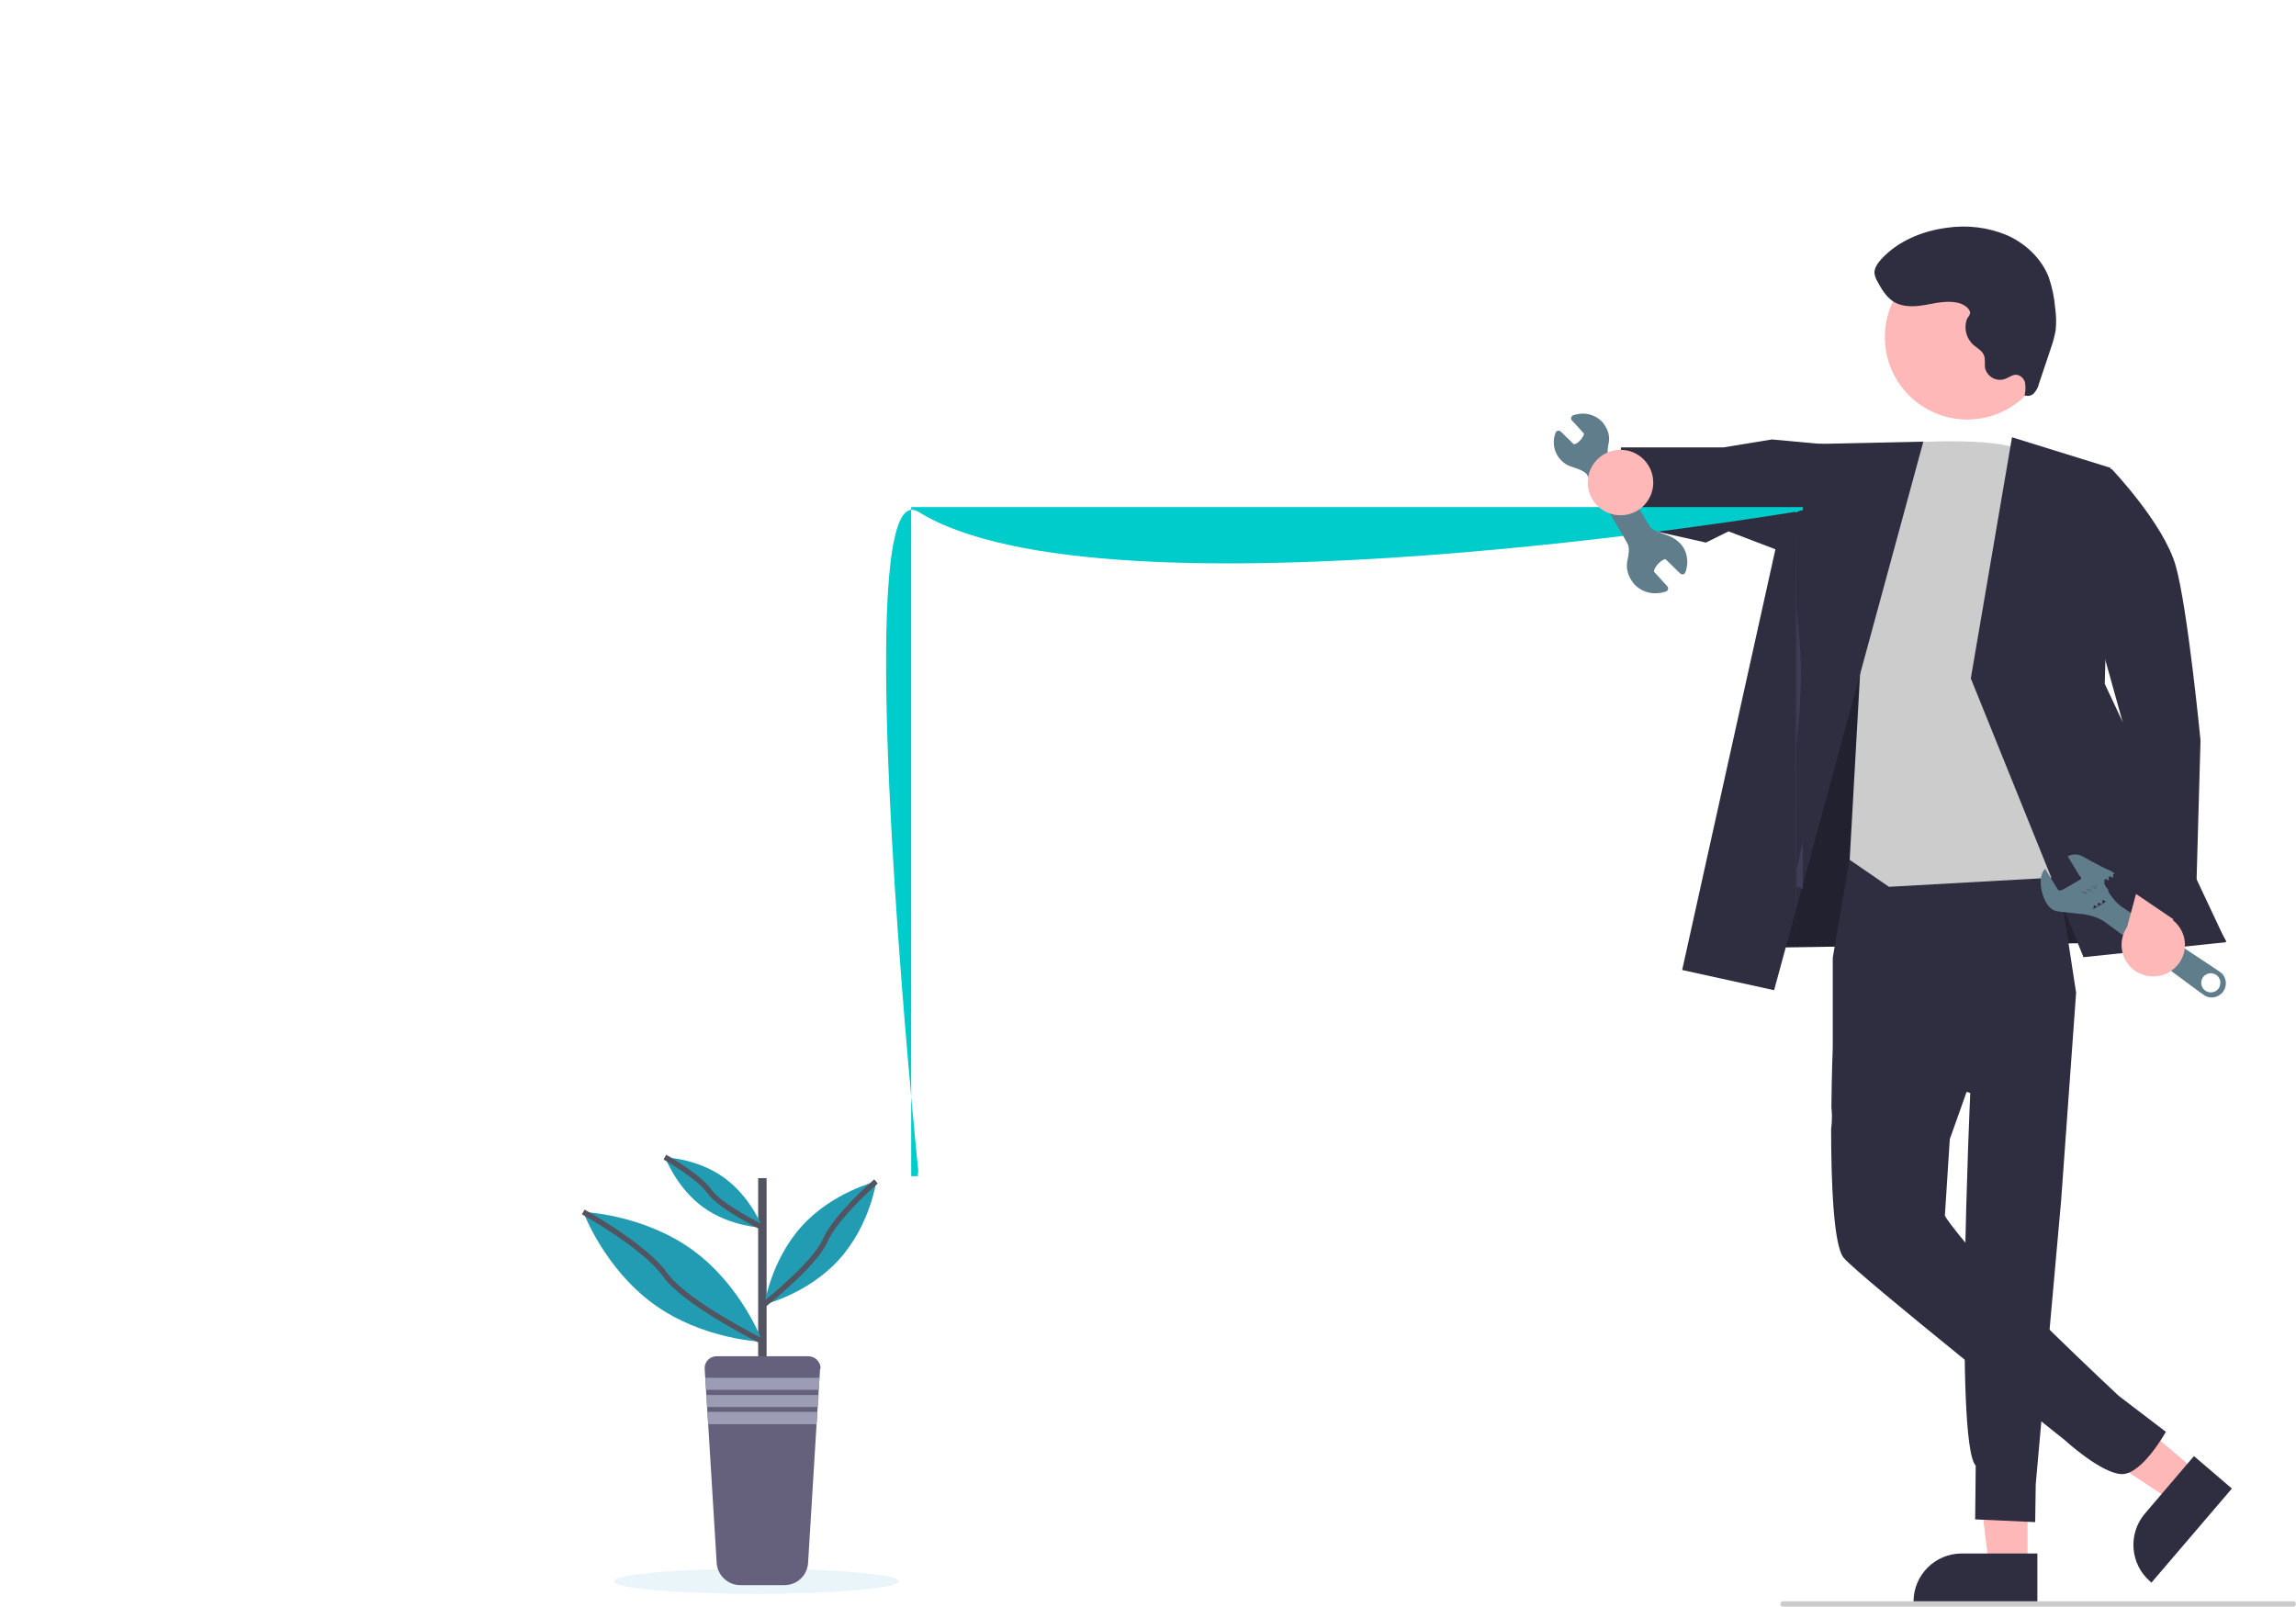
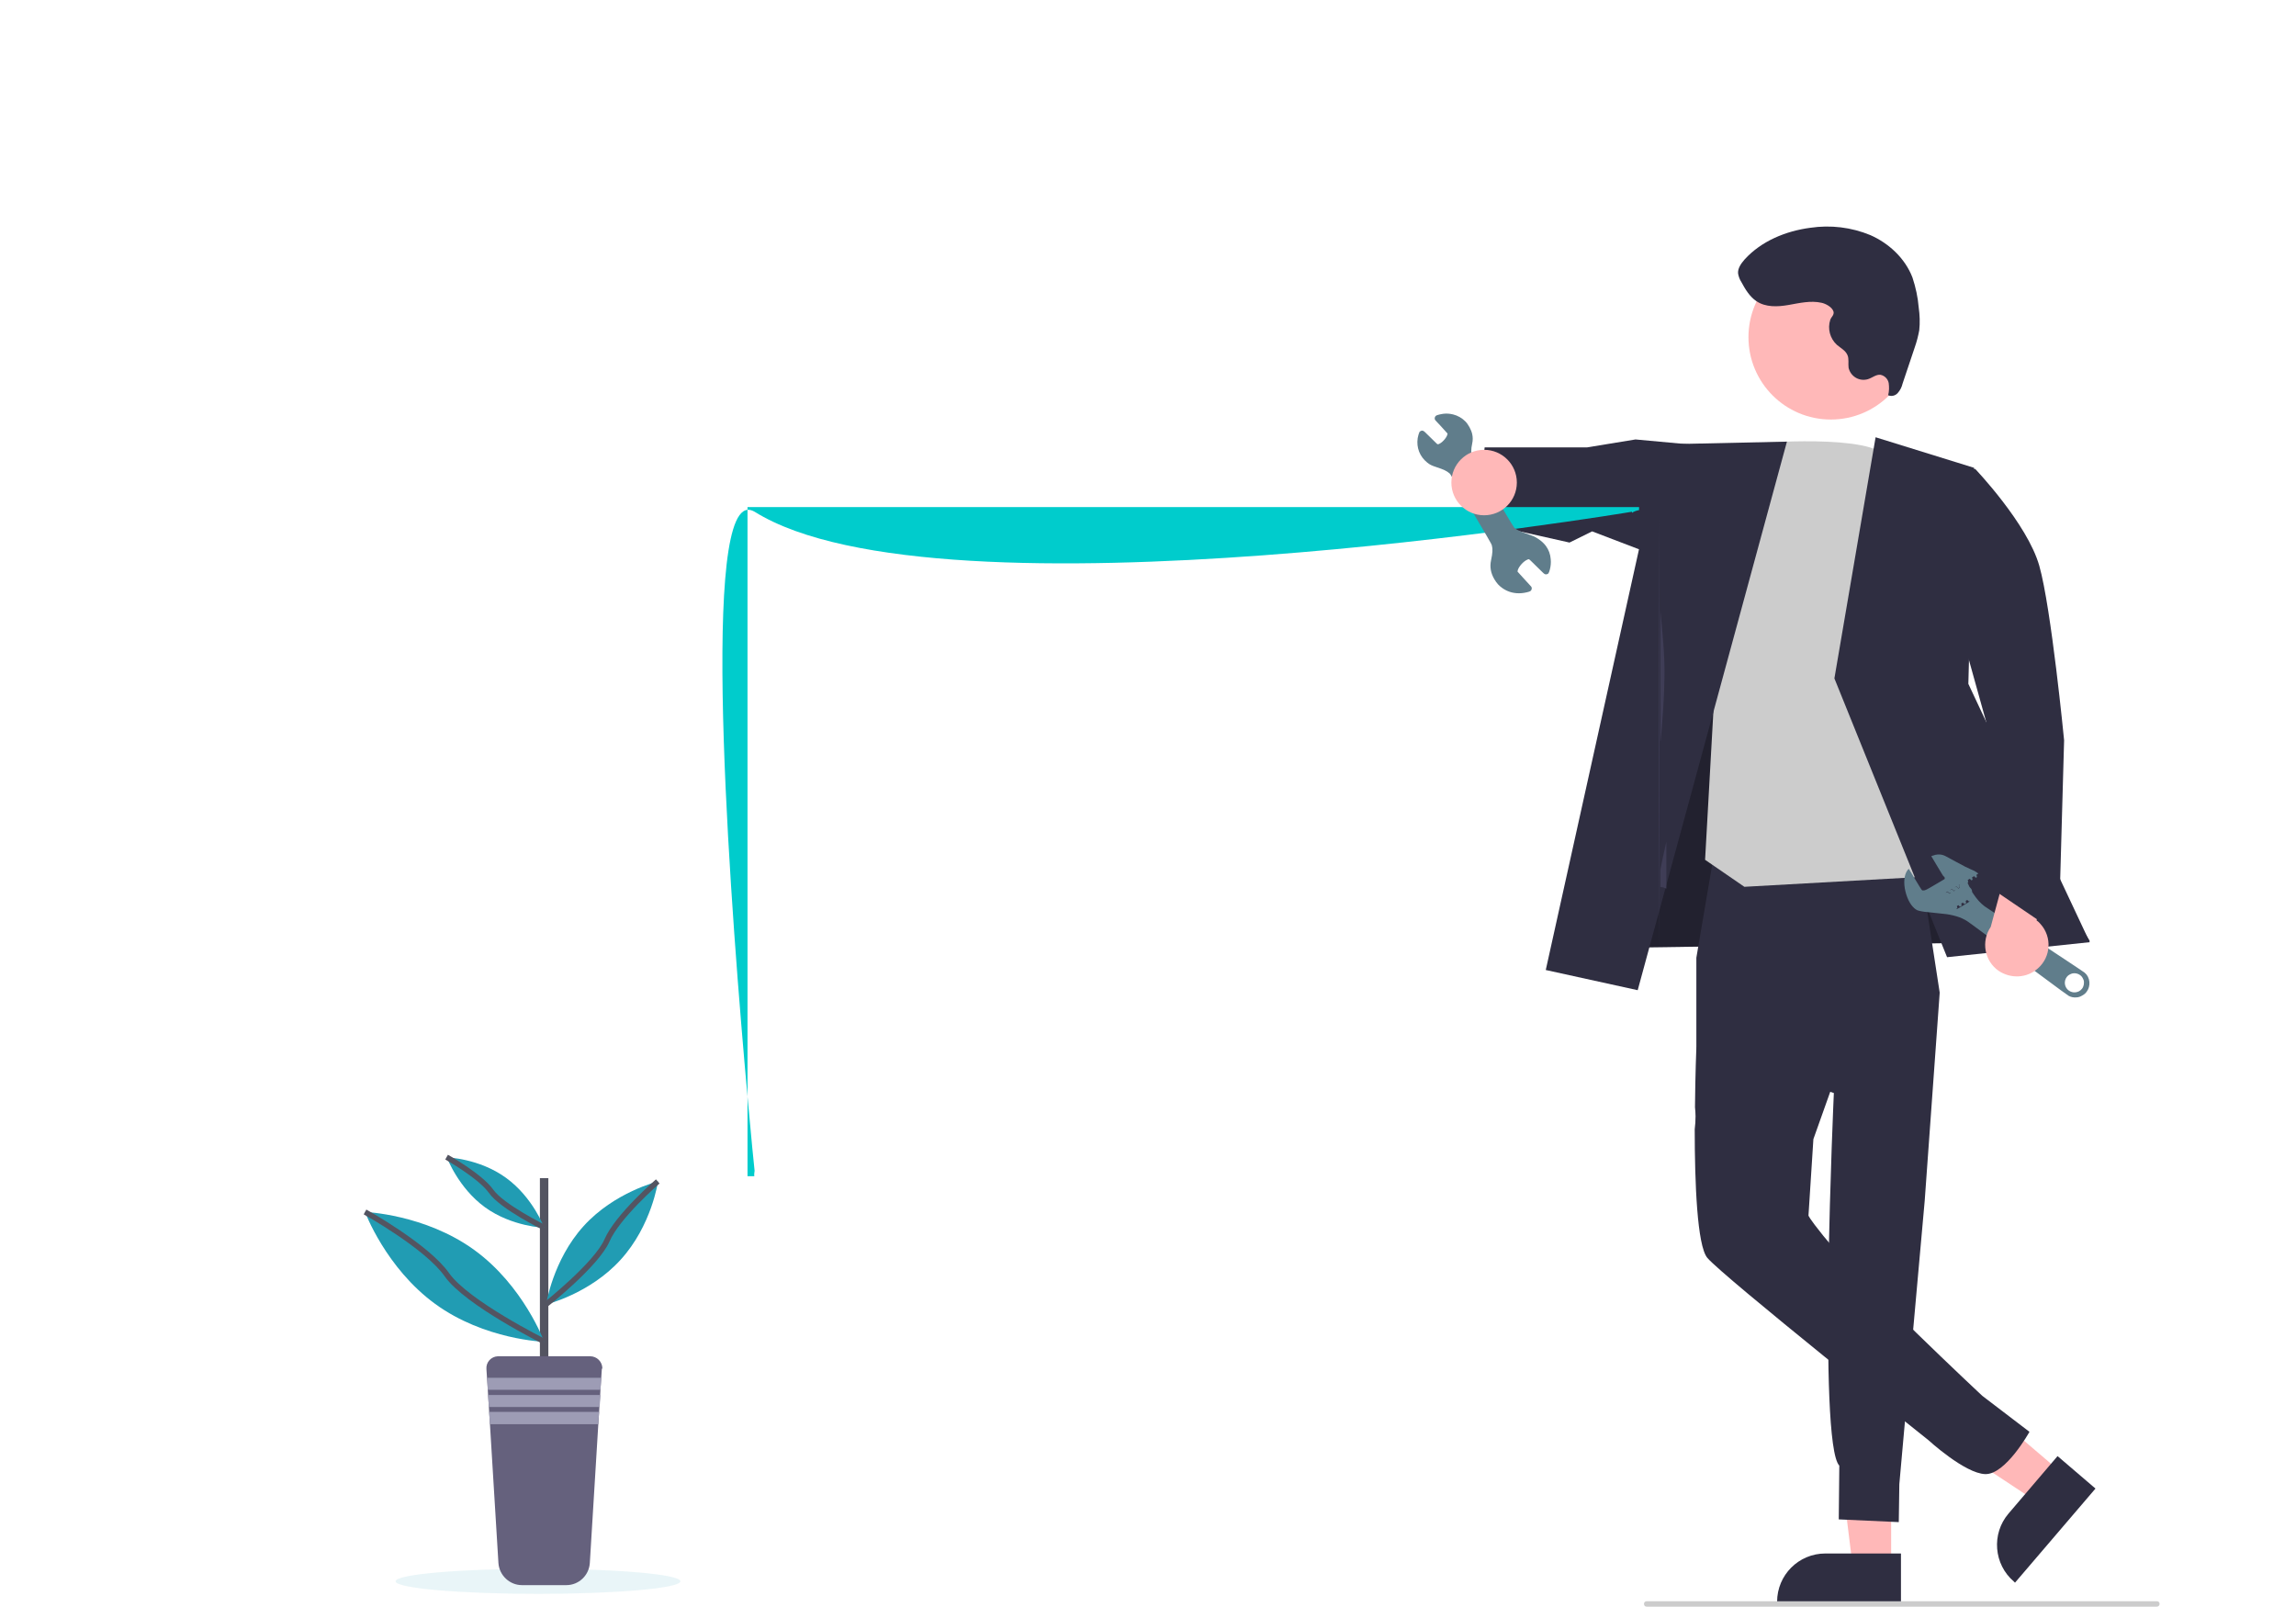
<svg xmlns="http://www.w3.org/2000/svg" version="1.1" id="b2c7d13c-cf19-4853-8e1a-27f628056126" x="0px" y="0px" viewBox="0 0 841.6 589" style="enable-background:new 0 0 841.6 589;" xml:space="preserve">
  <style type="text/css">
	.st0{fill:#FFB8B8;}
	.st1{fill:#2F2E41;}
	.st2{opacity:0.28;enable-background:new    ;}
	.st3{fill:#CCCCCC;}
	.st4{fill:#607D8B;}
	.st5{fill:#00CCCC;}
	.st6{fill:#3F3D56;}
	.st7{opacity:0.1;fill:#219CB3;enable-background:new    ;}
	.st8{fill:#535461;}
	.st9{fill:#65617D;}
	.st10{fill:#9D9CB5;}
	.st11{fill:#219CB3;}
	.st12{fill:none;stroke:#535461;stroke-width:2;stroke-miterlimit:10;}
</style>
-   <polygon class="st0" points="743.2,574.2 729.1,574.2 722.4,519.9 743.2,519.9 " />
-   <path class="st1" d="M746.8,587.8h-45.4v-0.6c0-9.8,7.9-17.7,17.7-17.7l0,0h27.7V587.8z" />
-   <polygon class="st0" points="805.3,539.6 796.2,550.3 750.5,520.1 764,504.3 " />
-   <path class="st1" d="M818.1,545.7l-29.5,34.5l-0.4-0.4c-7.4-6.3-8.3-17.5-2-24.9l0,0l18-21.1L818.1,545.7z" />
-   <polygon class="st1" points="643.2,307.1 638.9,347.5 816,345 738.8,219.1 675.7,216.8 " />
-   <polygon class="st2" points="643.2,307.1 638.9,347.5 816,345 738.8,219.1 675.7,216.8 " />
-   <path class="st1" d="M678.1,314.1l-6.3,37v33.1l50.4,16.5c0,0-5.9,128.4,2,136.6L724,557l22,1l0.2-13.9l9.3-103.9l5.5-76.3  l-8.9-57.8L678.1,314.1z" />
-   <path class="st1" d="M776.6,511.7c0,0-45-42-58.3-58.7c-5.4-6.7-5.4-7.4-5.4-7.4l1.8-28l18.5-52l-16.1-19.7l-45.3,38.2  c0,0-0.4,9.5-0.5,21.8c0.1,1.1,0.2,2.2,0.2,3.3c0,1.6-0.1,3.2-0.3,4.8c0,19.7,0.9,42.6,4.6,47.1c5.8,6.9,81,66.8,81,66.8  s13.4,12.3,20.9,12.5s16.2-15.5,16.2-15.5L776.6,511.7z" />
-   <polygon class="st1" points="669,162.9 649.5,161.1 631.8,164 594.2,164 591,191.2 625.3,198.9 633.6,194.8 668.4,208.1 " />
-   <path class="st3" d="M692.4,162.8c0,0,41.5-3.9,50.9,3.5s29.6,154.3,29.6,154.3l-80.5,4.5l-14.4-9.9l4.1-73.3L692.4,162.8z" />
-   <polygon class="st1" points="705,161.9 659.3,162.9 616.6,355.6 650.3,363 " />
-   <polygon class="st1" points="737.5,160.3 773.6,171.5 771.5,250.7 816,345.4 763.7,350.9 722.4,248.7 " />
-   <ellipse class="st0" cx="721.1" cy="123.6" rx="30.2" ry="30.2" />
-   <path class="st1" d="M717.7,111c-4-0.9-8.1,0.1-12.1,0.8s-8.4,0.9-11.8-1.4c-2.5-1.7-4.1-4.4-5.5-7c-0.6-0.9-1-2-1.2-3.1  c-0.2-1.9,1.1-3.7,2.4-5.2c6.1-6.7,15-10.4,24.1-11.6c7.4-1.1,15-0.2,22,2.7c6.8,3,12.7,8.5,15.4,15.5c1.2,3.6,2,7.3,2.3,11  c0.4,2.8,0.5,5.6,0.2,8.4c-0.4,2.1-0.9,4.1-1.6,6.1l-4.5,13.4c-0.3,1.3-0.9,2.5-1.8,3.5c-0.9,1-2.3,1.3-3.5,0.8  c0.4-1.5,0.4-3,0.2-4.5c-0.3-1.5-1.5-2.7-3-3c-1.6-0.2-3,1.1-4.6,1.6c-3,0.9-6.1-0.8-7-3.8c0-0.1-0.1-0.3-0.1-0.4  c-0.2-1.5,0.2-3.2-0.4-4.6c-0.7-1.7-2.5-2.6-3.9-3.8c-2.5-2.3-3.5-5.9-2.4-9.2c0.4-1.1,1.4-1.6,1.2-2.9  C721.6,112.5,719.1,111.3,717.7,111z" />
-   <path class="st3" d="M840.6,589h-187c-0.6,0-1-0.4-1-1s0.4-1,1-1h187c0.6,0,1,0.4,1,1S841.1,589,840.6,589z" />
+   <polygon class="st0" points="693.2,574.2 679.1,574.2 672.4,519.9 693.2,519.9 " />
+   <path class="st1" d="M696.8,587.8h-45.4v-0.6c0-9.8,7.9-17.7,17.7-17.7l0,0h27.7V587.8z" />
+   <polygon class="st0" points="755.3,539.6 746.2,550.3 700.5,520.1 714,504.3 " />
+   <path class="st1" d="M768.1,545.7l-29.5,34.5l-0.4-0.4c-7.4-6.3-8.3-17.5-2-24.9l0,0l18-21.1L768.1,545.7z" />
+   <polygon class="st1" points="593.2,307.1 588.9,347.5 766,345 688.8,219.1 625.7,216.8 " />
+   <polygon class="st2" points="593.2,307.1 588.9,347.5 766,345 688.8,219.1 625.7,216.8 " />
+   <path class="st1" d="M628.1,314.1l-6.3,37v33.1l50.4,16.5c0,0-5.9,128.4,2,136.6L674,557l22,1l0.2-13.9l9.3-103.9l5.5-76.3  l-8.9-57.8L628.1,314.1z" />
+   <path class="st1" d="M726.6,511.7c0,0-45-42-58.3-58.7c-5.4-6.7-5.4-7.4-5.4-7.4l1.8-28l18.5-52l-16.1-19.7l-45.3,38.2  c0,0-0.4,9.5-0.5,21.8c0.1,1.1,0.2,2.2,0.2,3.3c0,1.6-0.1,3.2-0.3,4.8c0,19.7,0.9,42.6,4.6,47.1c5.8,6.9,81,66.8,81,66.8  s13.4,12.3,20.9,12.5s16.2-15.5,16.2-15.5L726.6,511.7z" />
+   <polygon class="st1" points="619,162.9 599.5,161.1 581.8,164 544.2,164 541,191.2 575.3,198.9 583.6,194.8 618.4,208.1 " />
+   <path class="st3" d="M639.4,162.8c0,0,41.5-3.9,50.9,3.5s29.6,154.3,29.6,154.3l-80.5,4.5l-14.4-9.9l4.1-73.3L639.4,162.8z" />
+   <polygon class="st1" points="655,161.9 609.3,162.9 566.6,355.6 600.3,363 " />
+   <polygon class="st1" points="687.5,160.3 723.6,171.5 721.5,250.7 766,345.4 713.7,350.9 672.4,248.7 " />
+   <ellipse class="st0" cx="671.1" cy="123.6" rx="30.2" ry="30.2" />
+   <path class="st1" d="M667.7,111c-4-0.9-8.1,0.1-12.1,0.8s-8.4,0.9-11.8-1.4c-2.5-1.7-4.1-4.4-5.5-7c-0.6-0.9-1-2-1.2-3.1  c-0.2-1.9,1.1-3.7,2.4-5.2c6.1-6.7,15-10.4,24.1-11.6c7.4-1.1,15-0.2,22,2.7c6.8,3,12.7,8.5,15.4,15.5c1.2,3.6,2,7.3,2.3,11  c0.4,2.8,0.5,5.6,0.2,8.4c-0.4,2.1-0.9,4.1-1.6,6.1l-4.5,13.4c-0.3,1.3-0.9,2.5-1.8,3.5c-0.9,1-2.3,1.3-3.5,0.8  c0.4-1.5,0.4-3,0.2-4.5c-0.3-1.5-1.5-2.7-3-3c-1.6-0.2-3,1.1-4.6,1.6c-3,0.9-6.1-0.8-7-3.8c0-0.1-0.1-0.3-0.1-0.4  c-0.2-1.5,0.2-3.2-0.4-4.6c-0.7-1.7-2.5-2.6-3.9-3.8c-2.5-2.3-3.5-5.9-2.4-9.2c0.4-1.1,1.4-1.6,1.2-2.9  C671.6,112.5,669.1,111.3,667.7,111z" />
+   <path class="st3" d="M790.6,589h-187c-0.6,0-1-0.4-1-1s0.4-1,1-1h187c0.6,0,1,0.4,1,1S791.1,589,790.6,589z" />
  <g transform="translate(0,1280) scale(0.1,-0.1)">
-     <path class="st4" d="M7491.5,9609.3c-12.1-16.7-14.8-46.4-7-77.8c7.5-30.4,21.6-54.6,38.4-65.6c4.2-2.8,6.1-3.5,11.7-4.9   c11.5-2.9,25.2-4.7,59.9-7.9c36.3-3.3,47.9-5,65.1-9.1c16.8-4,29.1-8.6,41.9-15.5c8.8-4.7,12.2-7.1,43.2-30   c65.7-48.6,96.5-71.3,122.4-90.5c63.9-47.2,84.1-62.1,122.4-90.5c22.3-16.4,51.5-38.1,64.9-48s26.1-19,28.2-20.1   c8.9-4.9,18.3-6.7,29.1-5.8c8.6,0.8,13,2.3,21.5,7.3c8.4,5,11.7,7.9,16.6,15.2c3.7,5.5,5.4,9,7.2,15.4c3.5,12.8,2.2,26-3.8,37.9   c-3,5.8-6.5,10.2-12,14.9c-2.3,1.9-45.6,30.9-97.5,65.1c-51.4,33.9-131.9,87.1-179,118.1c-47.1,31.1-87.8,58.1-90.4,60.2   c-14.9,11.5-27.3,24.9-39.2,42.8l-6.2,9.2l-0.4,3.5c-0.4,4.5-2.7,8.7-6.5,12.1c-2.6,2.4-2.8,2.8-6,9.9c-1.8,4.1-3.5,7.8-3.7,8.1   s0.3,1,1.1,1.4c1.3,0.8,1.4,1.1,0.6,4.1c-0.5,1.8-1,3.7-1.1,4.3c-0.2,0.8,0.4,1.3,3.5,3.2l3.8,2.2l3-2.9l3-3l2.3,1.2   c2.6,1.3,2.6,1.1,0.7,7.4l-0.7,2.4l3.8,2.2l3.8,2.3l3-3l3.1-3l2.3,1.2c1.9,1,2.2,1.3,2.1,2.2c-0.2,0.5-0.7,2.5-1.2,4.3l-0.9,3.2   l3.6,2.2c2,1.2,3.6,2.2,3.5,2.3s-3.1,2.3-6.7,4.9c-6,4.3-8,5.4-22.2,11.3c-14,6-19.2,8.7-52,26.5c-20.1,11-38.5,20.9-40.9,22.1   c-8.9,4.2-17.2,5.8-26.9,5.2c-5.8-0.4-11-1.5-18.2-4.2l-5.6-2l22.2-37.1c20.7-34.6,22.3-37.1,23.4-37.2c2-0.3,4.2-4.5,3.7-7.3   l-0.4-2.3l-32.2-19c-36.8-21.8-38.5-22.6-46.1-22.7c-5.4-0.1-3.3-2.9-29.5,40.5l-23.3,38.6l-1.5-0.9   C7494.8,9613.5,7492.9,9611.4,7491.5,9609.3z M7641.3,9529.6c1.3-1.2,2.9-2.8,3.5-3.5c1.1-1.2,1.3-1.2,3.5,0.1   c1.4,0.8,2.5,1.2,2.7,0.9s-0.8-1.1-2.5-2l-2.9-1.5l-3.3,3.3l-3.3,3.3l-3.1-1.6c-4.3-2.3-4.5-1.2-0.3,1.3l3.4,2L7641.3,9529.6z    M7657.3,9539.1c1.3-1.2,2.9-2.8,3.5-3.5c1.1-1.2,1.3-1.2,3.5,0.1c1.3,0.8,2.5,1.2,2.7,0.9c0.1-0.2-0.9-1.2-2.3-2l-2.6-1.6   l-3.7,3.6l-3.7,3.5l-3.2-2c-1.8-1.1-3.3-1.8-3.5-1.6c-0.2,0.3,1.3,1.4,3.3,2.6l3.6,2.2L7657.3,9539.1z M7673.4,9548.6   c1.3-1.2,2.9-2.8,3.5-3.5c1.1-1.2,1.3-1.2,3.5,0.1c2.6,1.6,2.6,0.8,0.4,8.3l-0.8,2.6l2.3,1.3l2.3,1.3l-1.9-1.4   c-1.9-1.4-1.9-1.5-1.3-3.8c0.4-1.3,1-3.5,1.4-4.9l0.7-2.6l-2.6-1.7l-2.6-1.7l-3.7,3.6l-3.7,3.6l-3.6-1.7l-3.5-1.8l3.7,2.3l3.7,2.3   L7673.4,9548.6z M7681.3,9478.8l2.9-3l3.4,2.2l3.4,2.2l-1.1,3.6l-1.1,3.6l2.9,1.9c2.1,1.4,3.1,1.8,3.5,1.4c0.3-0.3,1.7-1.6,3-2.8   l2.4-2.4l3.3,2l3.4,2l-1.1,3.9l-1.1,3.9l3,1.8l3,1.8l2.1-2.2c3.1-3.1,4-3.6,5-2.6c1.1,1.1,1.5,0.2,0.6-1.3   c-0.6-1-6.2-4.5-23.1-14.5c-20.5-12.1-22.5-13.2-24.1-13.1l-1.7,0.1l2.5,1.5c1.6,0.9,2.5,1.8,2.4,2.3c-0.1,0.3-0.6,2.2-1,4   l-0.9,3.2l2.8,1.7l2.9,1.7L7681.3,9478.8z M8094.7,9231c12.1,3.1,25.3-0.5,34-9.1c3.5-3.4,7.5-10.3,8.9-14.9   c2.9-10.4,0.6-23.3-5.8-31.4c-6.6-8.4-15-12.8-25.8-13.6c-10.2-0.8-21,3.6-28.1,11.3c-13.5,14.8-12.1,37.6,3.2,50.8   C8084.3,9226.6,8090.9,9230,8094.7,9231z" />
+     <path class="st4" d="M6991.5,9609.3c-12.1-16.7-14.8-46.4-7-77.8c7.5-30.4,21.6-54.6,38.4-65.6c4.2-2.8,6.1-3.5,11.7-4.9   c11.5-2.9,25.2-4.7,59.9-7.9c36.3-3.3,47.9-5,65.1-9.1c16.8-4,29.1-8.6,41.9-15.5c8.8-4.7,12.2-7.1,43.2-30   c65.7-48.6,96.5-71.3,122.4-90.5c63.9-47.2,84.1-62.1,122.4-90.5c22.3-16.4,51.5-38.1,64.9-48s26.1-19,28.2-20.1   c8.9-4.9,18.3-6.7,29.1-5.8c8.6,0.8,13,2.3,21.5,7.3c8.4,5,11.7,7.9,16.6,15.2c3.7,5.5,5.4,9,7.2,15.4c3.5,12.8,2.2,26-3.8,37.9   c-3,5.8-6.5,10.2-12,14.9c-2.3,1.9-45.6,30.9-97.5,65.1c-51.4,33.9-131.9,87.1-179,118.1c-47.1,31.1-87.8,58.1-90.4,60.2   c-14.9,11.5-27.3,24.9-39.2,42.8l-6.2,9.2l-0.4,3.5c-0.4,4.5-2.7,8.7-6.5,12.1c-2.6,2.4-2.8,2.8-6,9.9c-1.8,4.1-3.5,7.8-3.7,8.1   s0.3,1,1.1,1.4c1.3,0.8,1.4,1.1,0.6,4.1c-0.5,1.8-1,3.7-1.1,4.3c-0.2,0.8,0.4,1.3,3.5,3.2l3.8,2.2l3-2.9l3-3l2.3,1.2   c2.6,1.3,2.6,1.1,0.7,7.4l-0.7,2.4l3.8,2.2l3.8,2.3l3-3l3.1-3l2.3,1.2c1.9,1,2.2,1.3,2.1,2.2c-0.2,0.5-0.7,2.5-1.2,4.3l-0.9,3.2   l3.6,2.2c2,1.2,3.6,2.2,3.5,2.3s-3.1,2.3-6.7,4.9c-6,4.3-8,5.4-22.2,11.3c-14,6-19.2,8.7-52,26.5c-20.1,11-38.5,20.9-40.9,22.1   c-8.9,4.2-17.2,5.8-26.9,5.2c-5.8-0.4-11-1.5-18.2-4.2l-5.6-2l22.2-37.1c20.7-34.6,22.3-37.1,23.4-37.2c2-0.3,4.2-4.5,3.7-7.3   l-0.4-2.3l-32.2-19c-36.8-21.8-38.5-22.6-46.1-22.7c-5.4-0.1-3.3-2.9-29.5,40.5l-23.3,38.6l-1.5-0.9   C6994.8,9613.5,6992.9,9611.4,6991.5,9609.3z M7141.3,9529.6c1.3-1.2,2.9-2.8,3.5-3.5c1.1-1.2,1.3-1.2,3.5,0.1   c1.4,0.8,2.5,1.2,2.7,0.9s-0.8-1.1-2.5-2l-2.9-1.5l-3.3,3.3l-3.3,3.3l-3.1-1.6c-4.3-2.3-4.5-1.2-0.3,1.3l3.4,2L7141.3,9529.6z    M7157.3,9539.1c1.3-1.2,2.9-2.8,3.5-3.5c1.1-1.2,1.3-1.2,3.5,0.1c1.3,0.8,2.5,1.2,2.7,0.9c0.1-0.2-0.9-1.2-2.3-2l-2.6-1.6   l-3.7,3.6l-3.7,3.5l-3.2-2c-1.8-1.1-3.3-1.8-3.5-1.6c-0.2,0.3,1.3,1.4,3.3,2.6l3.6,2.2L7157.3,9539.1z M7173.4,9548.6   c1.3-1.2,2.9-2.8,3.5-3.5c1.1-1.2,1.3-1.2,3.5,0.1c2.6,1.6,2.6,0.8,0.4,8.3l-0.8,2.6l2.3,1.3l2.3,1.3l-1.9-1.4   c-1.9-1.4-1.9-1.5-1.3-3.8c0.4-1.3,1-3.5,1.4-4.9l0.7-2.6l-2.6-1.7l-2.6-1.7l-3.7,3.6l-3.7,3.6l-3.6-1.7l-3.5-1.8l3.7,2.3l3.7,2.3   L7173.4,9548.6z M7181.3,9478.8l2.9-3l3.4,2.2l3.4,2.2l-1.1,3.6l-1.1,3.6l2.9,1.9c2.1,1.4,3.1,1.8,3.5,1.4c0.3-0.3,1.7-1.6,3-2.8   l2.4-2.4l3.3,2l3.4,2l-1.1,3.9l-1.1,3.9l3,1.8l3,1.8l2.1-2.2c3.1-3.1,4-3.6,5-2.6c1.1,1.1,1.5,0.2,0.6-1.3   c-0.6-1-6.2-4.5-23.1-14.5c-20.5-12.1-22.5-13.2-24.1-13.1l-1.7,0.1l2.5,1.5c1.6,0.9,2.5,1.8,2.4,2.3c-0.1,0.3-0.6,2.2-1,4   l-0.9,3.2l2.8,1.7l2.9,1.7L7181.3,9478.8z M7594.7,9231c12.1,3.1,25.3-0.5,34-9.1c3.5-3.4,7.5-10.3,8.9-14.9   c2.9-10.4,0.6-23.3-5.8-31.4c-6.6-8.4-15-12.8-25.8-13.6c-10.2-0.8-21,3.6-28.1,11.3c-13.5,14.8-12.1,37.6,3.2,50.8   C7584.3,9226.6,7590.9,9230,7594.7,9231z" />
  </g>
-   <path class="st0" d="M797,355c4.8-4.2,5.2-11.5,1-16.2c-0.4-0.5-0.9-1-1.5-1.4l7.2-25.3l-14.3-8.2l-9.7,35.9  c-3.6,5.3-2.3,12.5,2.9,16.1C787.1,358.9,793,358.6,797,355L797,355z" />
-   <path class="st1" d="M752.7,173.7l21.3-1.8c0,0,19.1,20,23.5,35.5s9.1,64,9.1,64l-2,71l-24.9-16.9l-1.7-61L752.7,173.7z" />
-   <path class="st5" d="M336.6,429.2c-0.2-1.6-1.2-11.8-2.6-27.2v29.2h2.5C336.4,430.5,336.5,429.9,336.6,429.2z" />
-   <path class="st5" d="M658.2,188c0.7-0.5,1.6-0.8,2.6-1v-1.1H334v1c0.8-0.1,1.7,0.2,2.6,0.7c68.2,42.6,321.6,0,321.6,0V188z" />
-   <path class="st5" d="M334,402V186.9C316.5,188.5,328.3,338.9,334,402z" />
+   <path class="st0" d="M747,355c4.8-4.2,5.2-11.5,1-16.2c-0.4-0.5-0.9-1-1.5-1.4l7.2-25.3l-14.3-8.2l-9.7,35.9  c-3.6,5.3-2.3,12.5,2.9,16.1C737.1,358.9,743,358.6,747,355L747,355z" />
+   <path class="st1" d="M702.7,173.7l21.3-1.8c0,0,19.1,20,23.5,35.5s9.1,64,9.1,64l-2,71l-24.9-16.9l-1.7-61L702.7,173.7z" />
+   <path class="st5" d="M276.6,429.2c-0.2-1.6-1.2-11.8-2.6-27.2v29.2h2.5C276.4,430.5,276.5,429.9,276.6,429.2z" />
+   <path class="st5" d="M598.2,188c0.7-0.5,1.6-0.8,2.6-1v-1.1H274v1c0.8-0.1,1.7,0.2,2.6,0.7c68.2,42.6,321.6,0,321.6,0V188z" />
+   <path class="st5" d="M274,402V186.9C256.5,188.5,268.3,338.9,274,402z" />
  <g transform="translate(0,640) scale(0.1,-0.1)">
-     <path class="st4" d="M6166.4,4398.7c-7.2,9.7-16.4,18.1-28.4,26s-17.7,10.3-45.4,19.9c-20.3,7-36.1,14.9-42.3,21   c-1.9,2-13.5,21.2-77,127.9l-74.7,125.5l-1.9,5.5c-4.8,13.9-5,28.1-0.6,48.3c2.9,13.2,2.9,24.1,0.2,36.2   c-3.4,15.3-14.1,35.1-25,46.1c-12.5,12.6-28,21.4-45,25.6c-11.9,2.9-22.6,3.7-33.8,2.6c-9.2-0.9-24.3-4.5-27.9-6.6   c-5.4-3.2-7.4-10.8-4.3-16.1c0.7-1.1,2.8-3.6,4.8-5.4c2-1.9,8.9-9.3,15.4-16.4c6.4-7.1,14.8-16.4,18.6-20.6l6.9-7.6l-0.3-2   c-1.3-10.2-15.9-28.2-28.2-34.7c-6.9-3.6-7.7-3.6-12.1,0.7c-8.9,8.7-34.5,33.9-41.3,40.4c-5.4,5.2-8.5,6.7-12.7,6.2   c-3.1-0.4-7-2.9-8.6-5.4c-1.6-2.6-5.3-15.5-6.3-22.1c-5.1-34.9,7.6-67.4,35.2-89.6c9.4-7.6,16.2-10.9,34.5-16.9   c25.4-8.3,36.5-13.6,45.9-21.7l3.2-2.7l57.5-96.8c31.6-53.3,65.8-111.3,75.9-129c17.9-31.1,18.5-32.3,19.8-37   c3.5-12.5,2.7-27.6-3-53.9c-5.2-24-1.3-46.8,12.1-69.6c9-15.2,17.5-24.4,31-33.6c20.3-13.7,43.4-19.5,68.8-17.4   c11.2,0.9,27.2,4.6,31.7,7.2c5.2,3.1,7.2,10.8,4.2,16c-0.6,1-3.2,3.9-5.8,6.5c-2.6,2.6-12.4,13.2-21.8,23.7s-18.5,20.5-20.1,22.2   c-1.6,1.8-3,3.3-3,3.3s0.1,1.3,0.3,2.9c1.5,11.1,16.2,29.8,30.2,38.3c5.6,3.3,9.3,4.7,11.6,4.1c0.8-0.2,4.1-3.1,7.4-6.4   c5.9-5.9,27.5-27.1,41-40.2c7.9-7.7,10.2-9.1,14.8-8.6c7.1,0.7,9.6,3.9,13,17.1c3.4,12.9,4.5,25.5,3.3,38.2   C6182.8,4368.5,6176.9,4384.4,6166.4,4398.7z" />
+     <path class="st4" d="M5666.4,4398.7c-7.2,9.7-16.4,18.1-28.4,26s-17.7,10.3-45.4,19.9c-20.3,7-36.1,14.9-42.3,21   c-1.9,2-13.5,21.2-77,127.9l-74.7,125.5l-1.9,5.5c-4.8,13.9-5,28.1-0.6,48.3c2.9,13.2,2.9,24.1,0.2,36.2   c-3.4,15.3-14.1,35.1-25,46.1c-12.5,12.6-28,21.4-45,25.6c-11.9,2.9-22.6,3.7-33.8,2.6c-9.2-0.9-24.3-4.5-27.9-6.6   c-5.4-3.2-7.4-10.8-4.3-16.1c0.7-1.1,2.8-3.6,4.8-5.4c2-1.9,8.9-9.3,15.4-16.4c6.4-7.1,14.8-16.4,18.6-20.6l6.9-7.6l-0.3-2   c-1.3-10.2-15.9-28.2-28.2-34.7c-6.9-3.6-7.7-3.6-12.1,0.7c-8.9,8.7-34.5,33.9-41.3,40.4c-5.4,5.2-8.5,6.7-12.7,6.2   c-3.1-0.4-7-2.9-8.6-5.4c-1.6-2.6-5.3-15.5-6.3-22.1c-5.1-34.9,7.6-67.4,35.2-89.6c9.4-7.6,16.2-10.9,34.5-16.9   c25.4-8.3,36.5-13.6,45.9-21.7l3.2-2.7l57.5-96.8c31.6-53.3,65.8-111.3,75.9-129c17.9-31.1,18.5-32.3,19.8-37   c3.5-12.5,2.7-27.6-3-53.9c-5.2-24-1.3-46.8,12.1-69.6c9-15.2,17.5-24.4,31-33.6c20.3-13.7,43.4-19.5,68.8-17.4   c11.2,0.9,27.2,4.6,31.7,7.2c5.2,3.1,7.2,10.8,4.2,16c-0.6,1-3.2,3.9-5.8,6.5c-2.6,2.6-12.4,13.2-21.8,23.7s-18.5,20.5-20.1,22.2   c-1.6,1.8-3,3.3-3,3.3s0.1,1.3,0.3,2.9c1.5,11.1,16.2,29.8,30.2,38.3c5.6,3.3,9.3,4.7,11.6,4.1c0.8-0.2,4.1-3.1,7.4-6.4   c5.9-5.9,27.5-27.1,41-40.2c7.9-7.7,10.2-9.1,14.8-8.6c7.1,0.7,9.6,3.9,13,17.1c3.4,12.9,4.5,25.5,3.3,38.2   C5682.8,4368.5,5676.9,4384.4,5666.4,4398.7z" />
  </g>
-   <circle class="st0" cx="594" cy="176.9" r="12" />
-   <path class="st6" d="M658.6,223.7v47.9c0,0,0.1,0,0.1,0.1c0.7-7.6,1.3-15.3,1.4-23C660.3,240.4,659.4,232.1,658.6,223.7z" />
-   <path class="st6" d="M660.8,308.6c-0.8,3.4-1.5,6.8-2.2,10.3v6.3c0.8,0,1.5,0.2,2.2,0.6V308.6z" />
-   <path class="st6" d="M658.3,348c-0.3-53-0.3-106,0-159.5" />
-   <ellipse class="st7" cx="277.2" cy="579.7" rx="52.2" ry="4.6" />
-   <rect x="277.9" y="431.9" class="st8" width="3.1" height="70.1" />
-   <path class="st9" d="M300.6,501.9l-0.2,3.1l-0.3,4.5l-0.1,1.9l-0.3,4.5l-0.1,1.9l-0.3,4.5l-3.1,50.7c-0.3,4.5-4,8.1-8.6,8.1h-16.3  c-4.5,0-8.3-3.6-8.6-8.1l-3.1-50.7l-0.3-4.5l-0.1-1.9l-0.3-4.5l-0.1-1.9l-0.3-4.5l-0.2-3.1c-0.2-2.5,1.7-4.6,4.2-4.7  c0.1,0,0.2,0,0.3,0h33.5c2.5,0,4.5,2,4.5,4.5C300.6,501.7,300.6,501.8,300.6,501.9z" />
-   <polygon class="st10" points="300.4,505.1 300.1,509.5 258.8,509.5 258.6,505.1 " />
-   <polygon class="st10" points="300.1,511.4 299.8,515.8 259.2,515.8 258.9,511.4 " />
-   <polygon class="st10" points="299.6,517.6 299.3,522.1 259.6,522.1 259.3,517.6 " />
-   <path class="st11" d="M253.8,458.2c18.1,13.1,25.7,33.7,25.7,33.7s-21.9-0.7-40-13.9s-25.7-33.7-25.7-33.7S235.7,445.1,253.8,458.2z  " />
-   <path class="st12" d="M213.8,444.3c0,0,22.7,12.6,30,23c7.3,10.4,35.7,24.5,35.7,24.5" />
-   <path class="st11" d="M265.5,431.8c9.9,7.2,14,18.3,14,18.3s-11.9-0.4-21.7-7.5c-9.8-7.1-14-18.3-14-18.3S255.6,424.6,265.5,431.8z" />
-   <path class="st12" d="M243.7,424.2c0,0,12.3,6.9,16.3,12.5c4,5.7,19.5,13.3,19.5,13.3" />
-   <path class="st11" d="M293.9,449.5c-11.3,12.5-13.7,28.7-13.7,28.7s16-3.9,27.3-16.4c11.4-12.5,13.7-28.7,13.7-28.7  S305.2,437,293.9,449.5z" />
-   <path class="st12" d="M321.1,433.1c0,0-14.8,12.8-18.6,21.6c-3.8,8.8-22.5,23.6-22.5,23.6" />
+   <circle class="st0" cx="544" cy="176.9" r="12" />
+   <path class="st6" d="M608.6,223.7v47.9c0,0,0.1,0,0.1,0.1c0.7-7.6,1.3-15.3,1.4-23C610.3,240.4,609.4,232.1,608.6,223.7z" />
+   <path class="st6" d="M610.8,308.6c-0.8,3.4-1.5,6.8-2.2,10.3v6.3c0.8,0,1.5,0.2,2.2,0.6V308.6z" />
+   <path class="st6" d="M608.3,348c-0.3-53-0.3-106,0-159.5" />
+   <ellipse class="st7" cx="197.2" cy="579.7" rx="52.2" ry="4.6" />
+   <rect x="197.9" y="431.9" class="st8" width="3.1" height="70.1" />
+   <path class="st9" d="M220.6,501.9l-0.2,3.1l-0.3,4.5l-0.1,1.9l-0.3,4.5l-0.1,1.9l-0.3,4.5l-3.1,50.7c-0.3,4.5-4,8.1-8.6,8.1h-16.3  c-4.5,0-8.3-3.6-8.6-8.1l-3.1-50.7l-0.3-4.5l-0.1-1.9l-0.3-4.5l-0.1-1.9l-0.3-4.5l-0.2-3.1c-0.2-2.5,1.7-4.6,4.2-4.7  c0.1,0,0.2,0,0.3,0h33.5c2.5,0,4.5,2,4.5,4.5C220.6,501.7,220.6,501.8,220.6,501.9z" />
+   <polygon class="st10" points="220.4,505.1 220.1,509.5 178.8,509.5 178.6,505.1 " />
+   <polygon class="st10" points="220.1,511.4 219.8,515.8 179.2,515.8 178.9,511.4 " />
+   <polygon class="st10" points="219.6,517.6 219.3,522.1 179.6,522.1 179.3,517.6 " />
+   <path class="st11" d="M173.8,458.2c18.1,13.1,25.7,33.7,25.7,33.7s-21.9-0.7-40-13.9s-25.7-33.7-25.7-33.7S155.7,445.1,173.8,458.2z  " />
+   <path class="st12" d="M133.8,444.3c0,0,22.7,12.6,30,23s35.7,24.5,35.7,24.5" />
+   <path class="st11" d="M185.5,431.8c9.9,7.2,14,18.3,14,18.3s-11.9-0.4-21.7-7.5c-9.8-7.1-14-18.3-14-18.3S175.6,424.6,185.5,431.8z" />
+   <path class="st12" d="M163.7,424.2c0,0,12.3,6.9,16.3,12.5c4,5.7,19.5,13.3,19.5,13.3" />
+   <path class="st11" d="M213.9,449.5c-11.3,12.5-13.7,28.7-13.7,28.7s16-3.9,27.3-16.4c11.4-12.5,13.7-28.7,13.7-28.7  S225.2,437,213.9,449.5z" />
+   <path class="st12" d="M241.1,433.1c0,0-14.8,12.8-18.6,21.6c-3.8,8.8-22.5,23.6-22.5,23.6" />
</svg>
